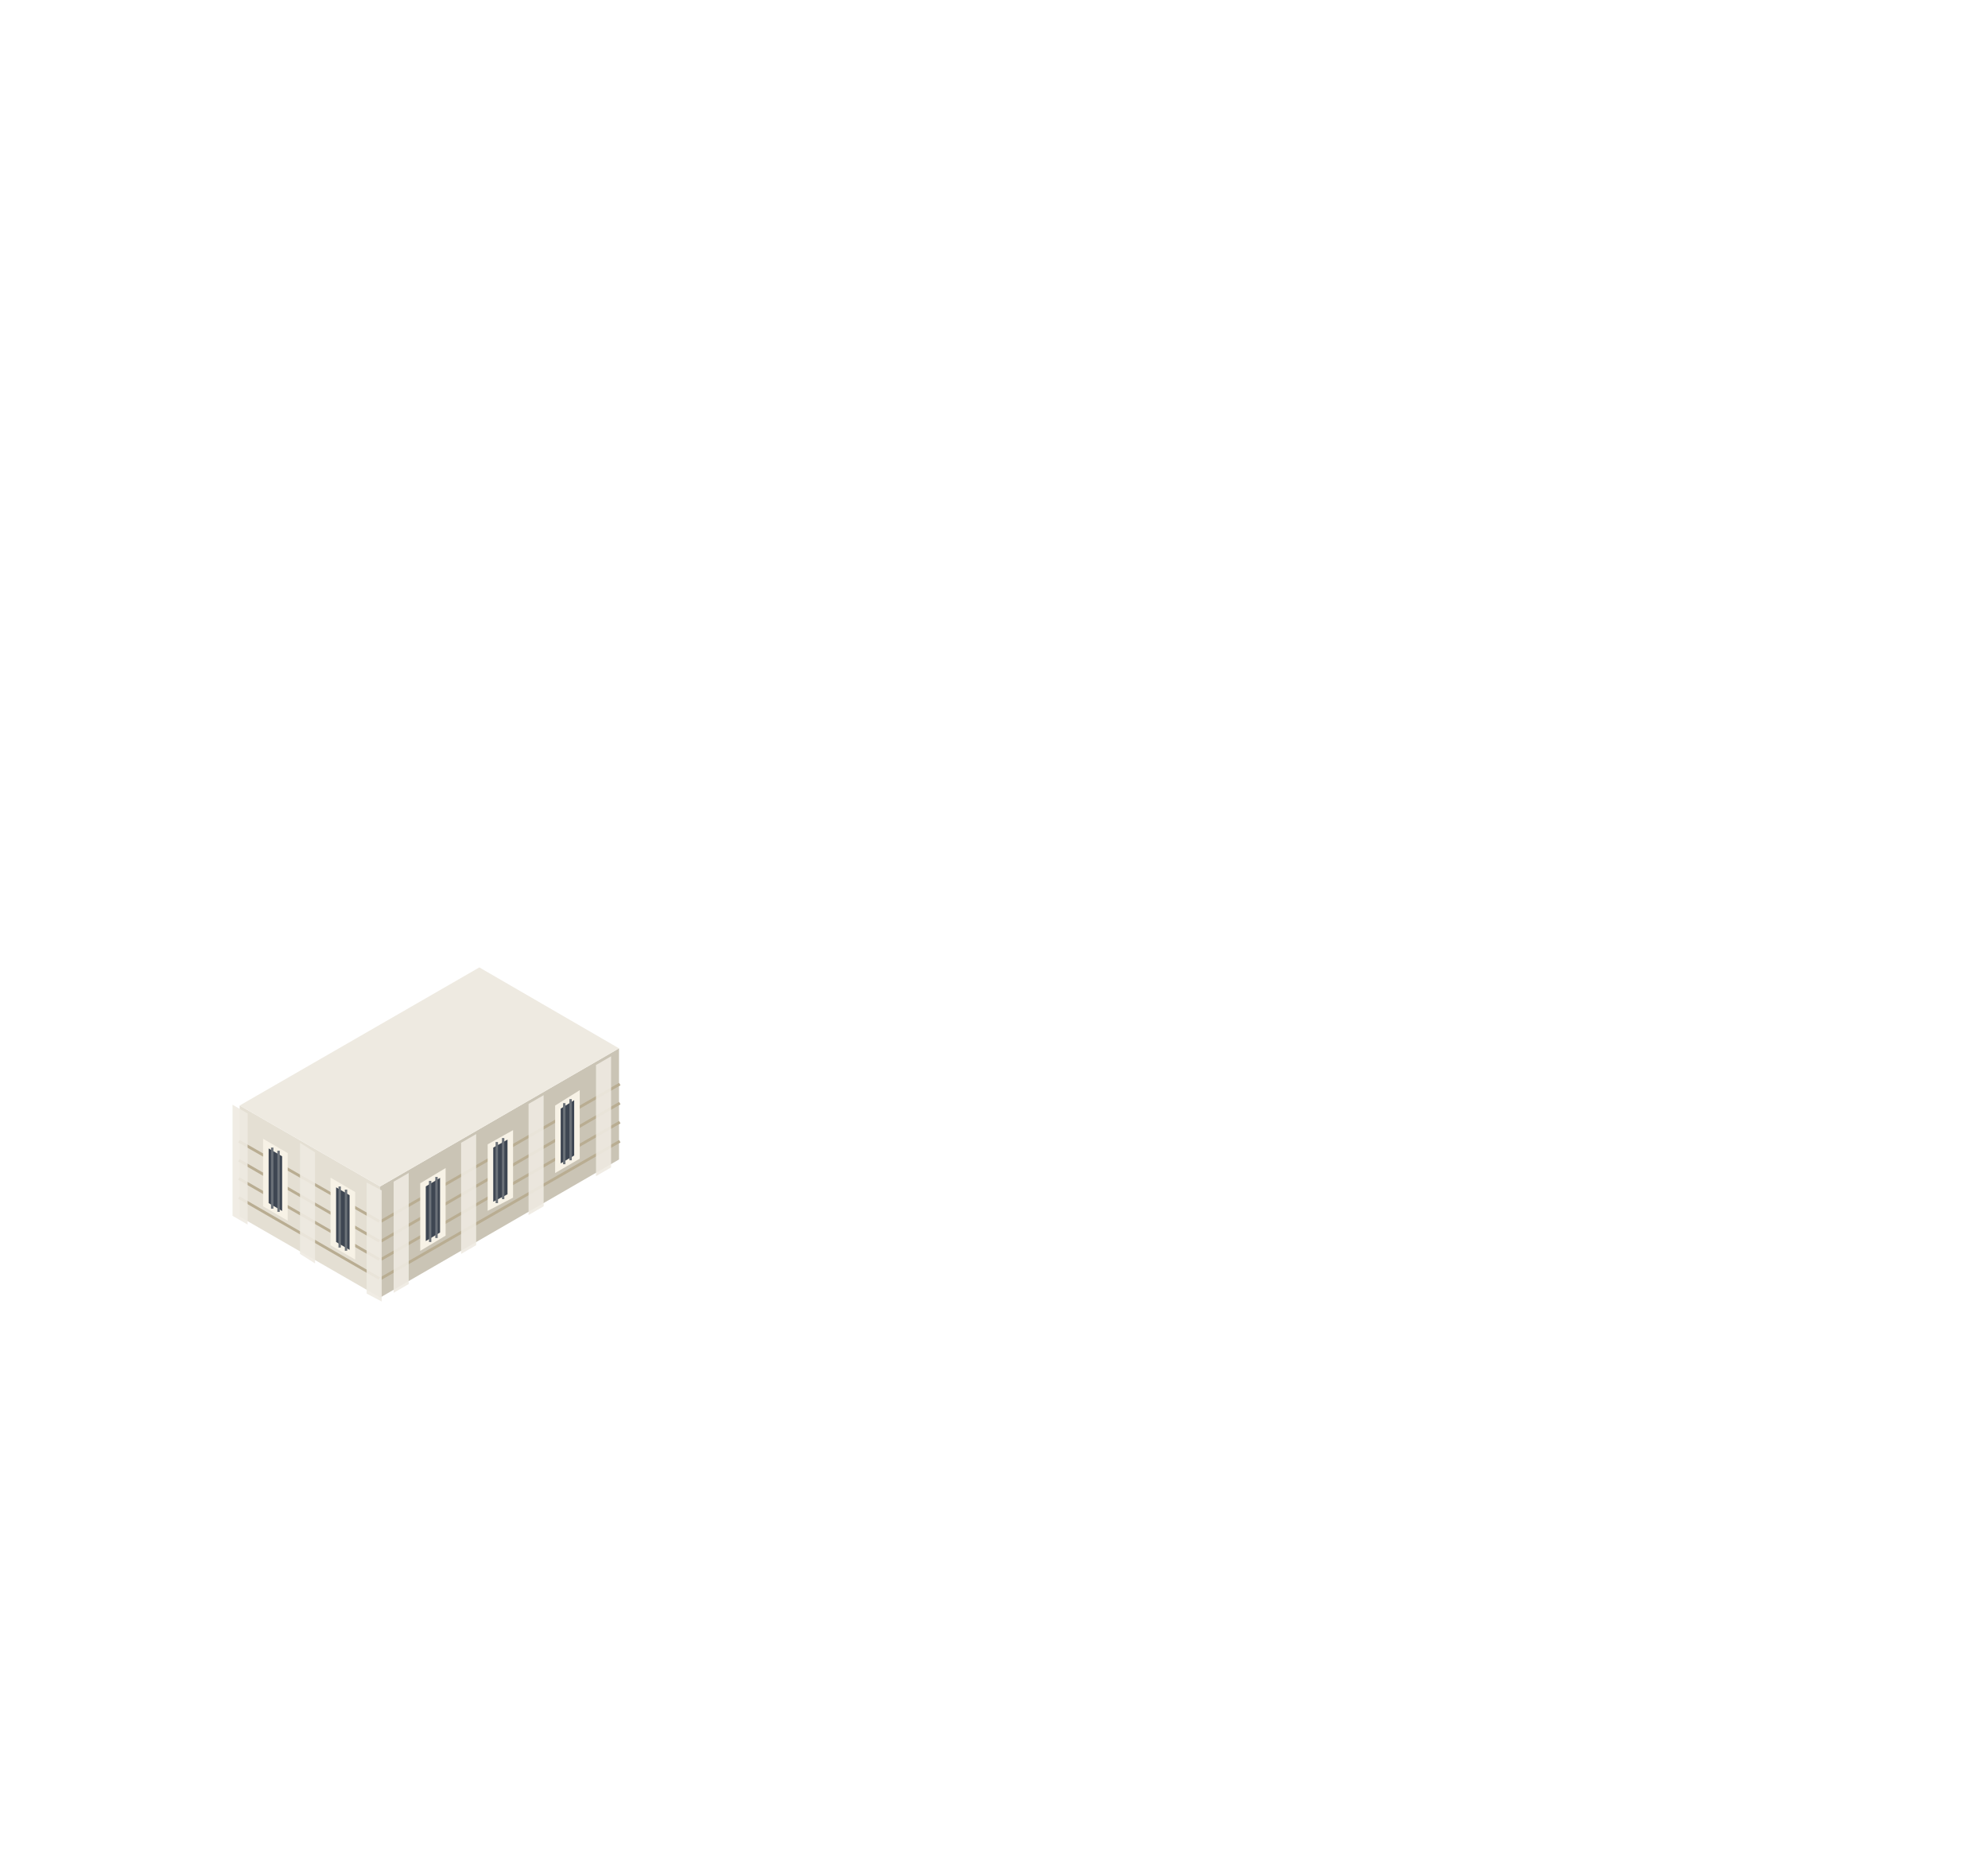
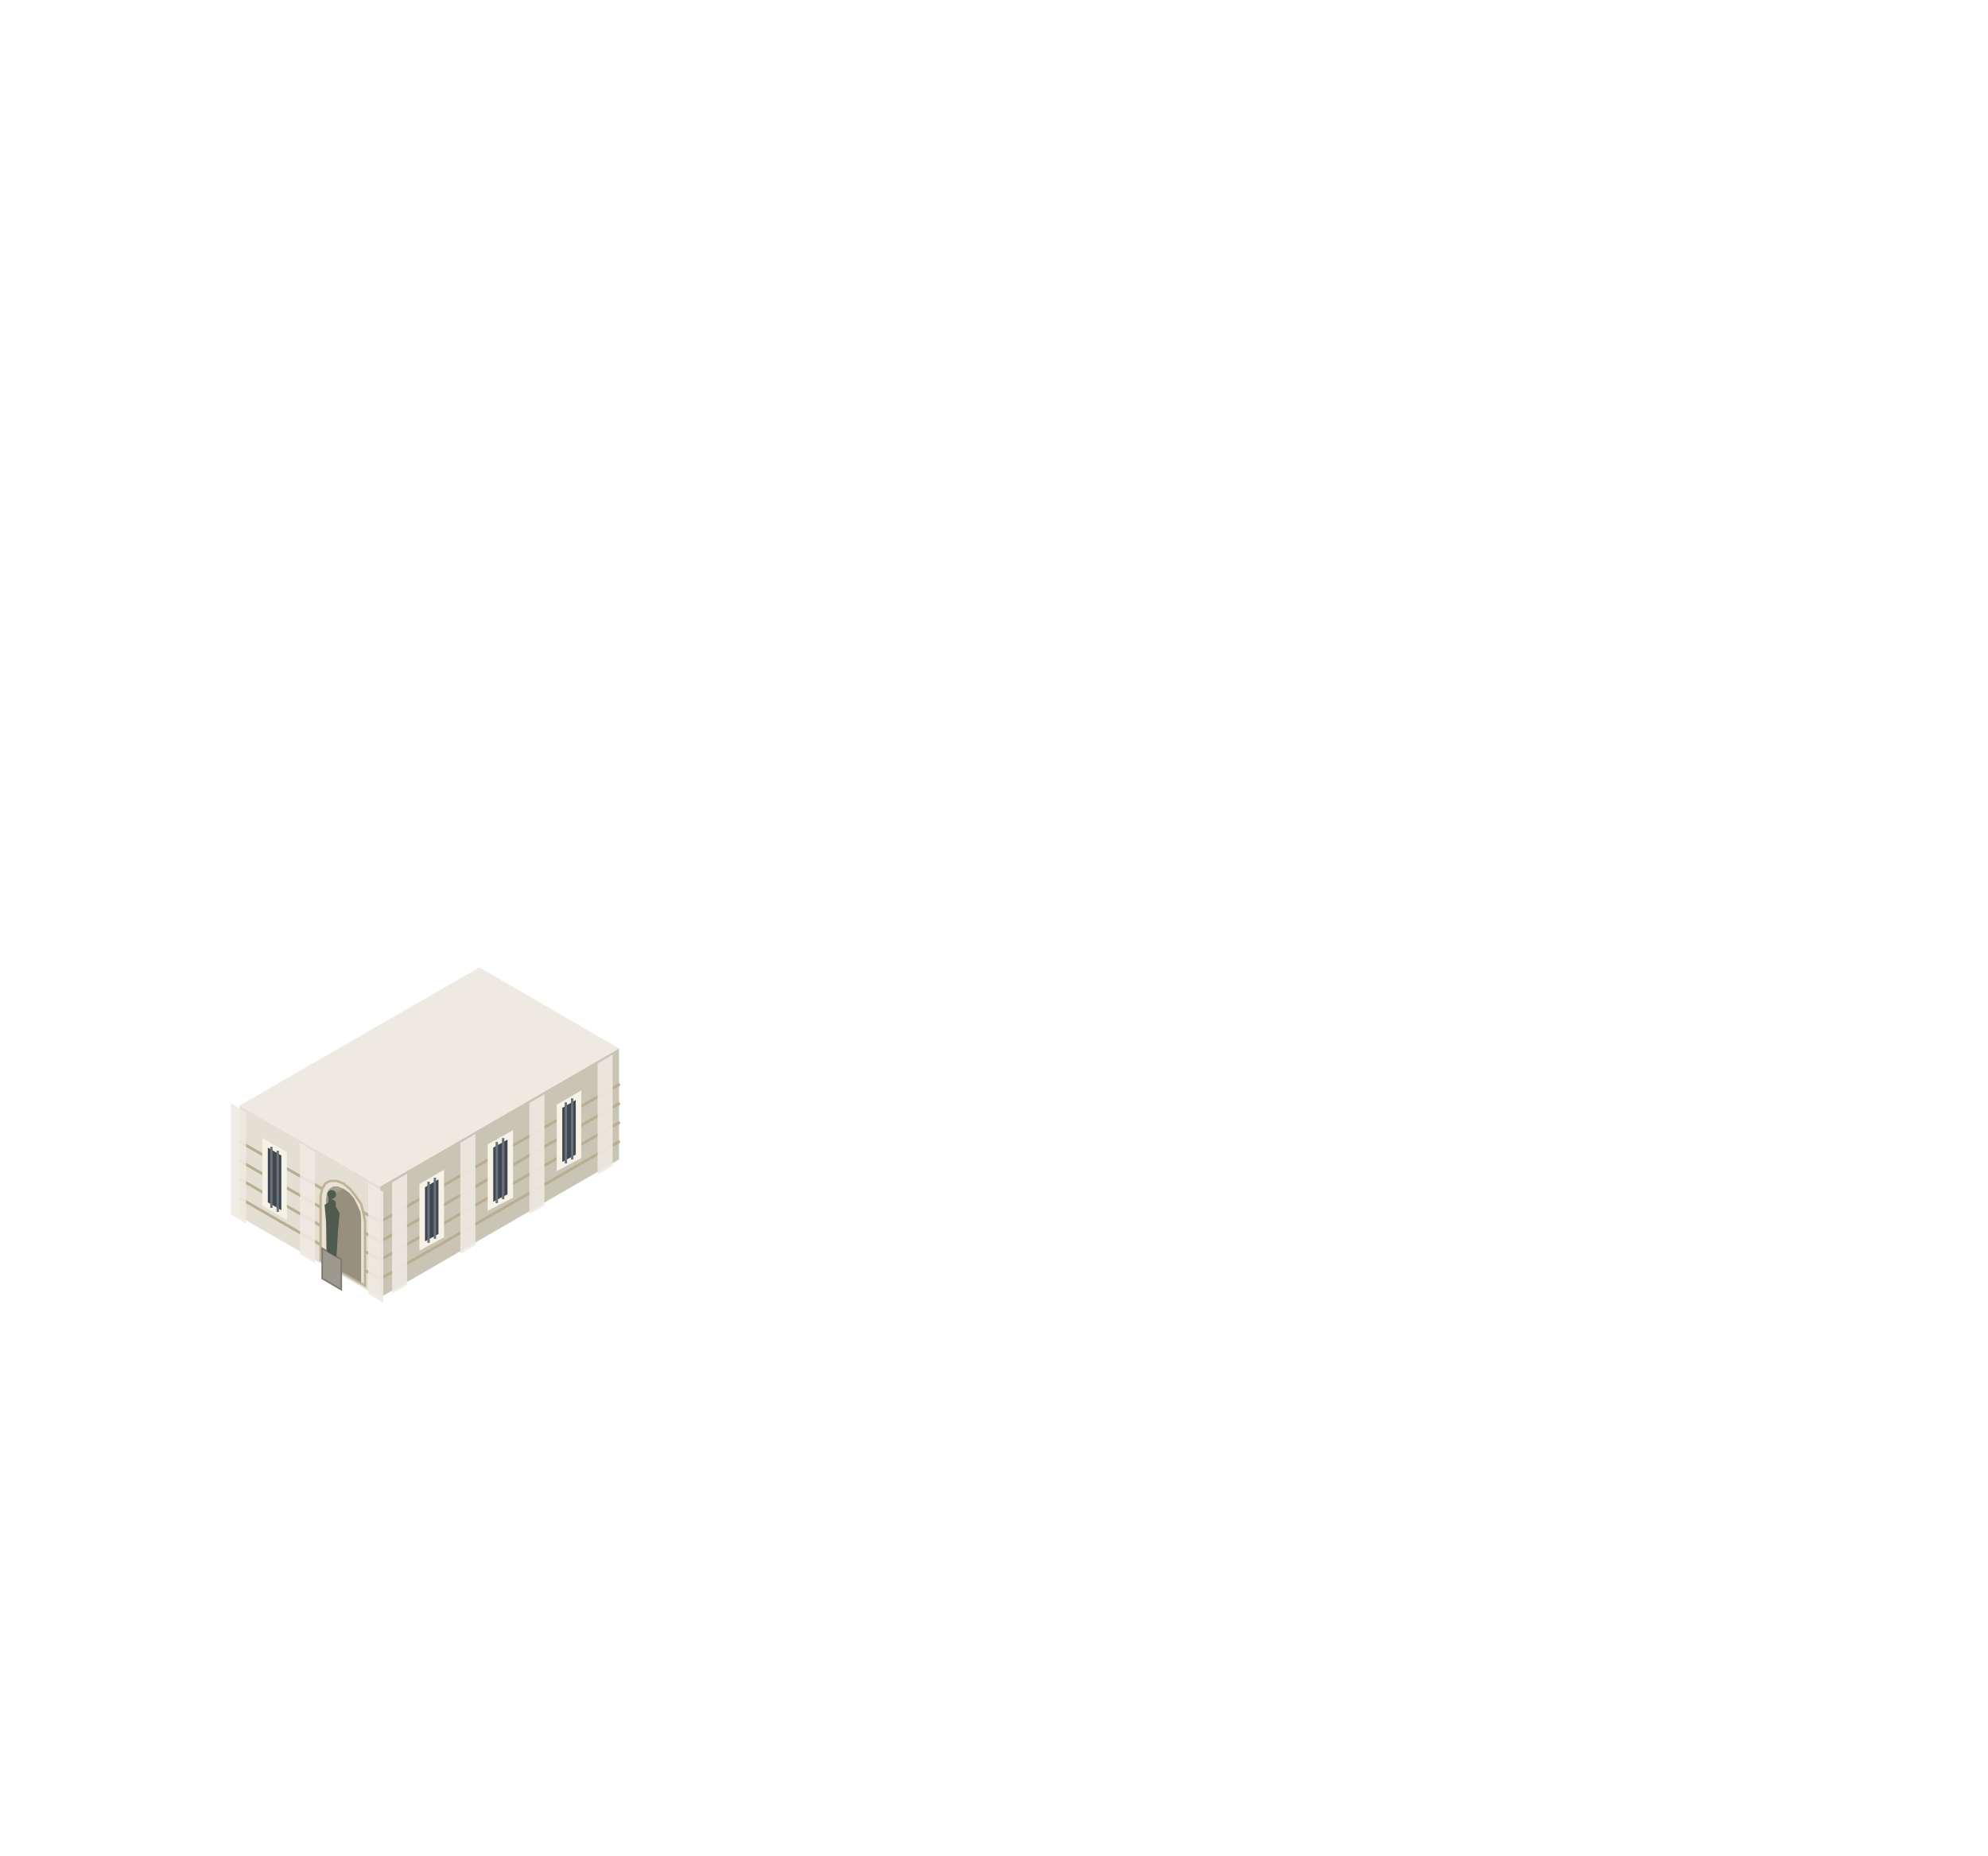
<svg xmlns="http://www.w3.org/2000/svg" viewBox="177.8 90.4 250.5 233.8" width="501" height="467.6">
  <defs>
    <linearGradient id="iso-glass-l" x1="0" y1="0" x2="0" y2="1">
      <stop offset="0" stop-color="#B9D2EA" />
      <stop offset="1" stop-color="#8FB1D4" />
    </linearGradient>
    <linearGradient id="iso-glass-r" x1="0" y1="0" x2="0" y2="1">
      <stop offset="0" stop-color="#7F9FC2" />
      <stop offset="1" stop-color="#617FA3" />
    </linearGradient>
  </defs>
  <polygon points="255.8,236.5 225.7,253.9 225.7,239.9 255.8,222.5" fill="#CAC4B5" />
  <path d="M255.9 234.2L225.8 251.5M255.9 231.8L225.8 249.1M255.9 229.4L225.8 246.8M255.9 227L225.8 244.3" stroke="#B9AD92" stroke-width="0.35" />
-   <polygon points="254.8,237.5 252.9,238.6 252.9,224.6 254.8,223.5" fill="#EEEAE1" opacity="0.9" />
-   <polygon points="246.3,242.4 244.4,243.5 244.4,229.5 246.3,228.4" fill="#EEEAE1" opacity="0.9" />
-   <polygon points="237.8,247.3 235.9,248.4 235.9,234.4 237.8,233.3" fill="#EEEAE1" opacity="0.9" />
-   <polygon points="229.3,252.2 227.4,253.3 227.4,239.3 229.3,238.2" fill="#EEEAE1" opacity="0.9" />
-   <polygon points="250.5,236.2 248.1,237.6 248.1,229.9 250.5,228.4" fill="#3E4652" stroke="#F7F2E6" stroke-width="0.7" />
-   <path d="M249.7 236.6V228.9M248.9 237.1V229.4" stroke="#6B7178" stroke-width="0.3" />
+   <polygon points="255,237.3 253.1,238.4 253.1,224.4 255,223.3" fill="#EEEAE1" opacity="0.9" />
+   <polygon points="246.4,242.3 244.5,243.4 244.5,229.4 246.4,228.3" fill="#EEEAE1" opacity="0.9" />
+   <polygon points="237.7,247.3 235.8,248.4 235.8,234.4 237.7,233.3" fill="#EEEAE1" opacity="0.9" />
+   <polygon points="229.1,252.3 227.2,253.4 227.2,239.4 229.1,238.3" fill="#EEEAE1" opacity="0.9" />
+   <polygon points="250.7,236.1 248.3,237.4 248.3,229.8 250.7,228.4" fill="#3E4652" stroke="#F7F2E6" stroke-width="0.7" />
+   <path d="M249.9 236.5V228.8M249.1 237V229.3" stroke="#6B7178" stroke-width="0.3" />
  <polygon points="242.1,241.1 239.6,242.4 239.6,234.8 242.1,233.4" fill="#3E4652" stroke="#F7F2E6" stroke-width="0.7" />
  <path d="M241.2 241.5V233.8M240.4 242V234.3" stroke="#6B7178" stroke-width="0.3" />
-   <polygon points="233.6,245.9 231.1,247.4 231.1,239.7 233.6,238.2" fill="#3E4652" stroke="#F7F2E6" stroke-width="0.7" />
-   <path d="M232.8 246.4V238.7M232 246.9V239.2" stroke="#6B7178" stroke-width="0.3" />
+   <polygon points="233.4,246.1 231,247.4 231,239.8 233.4,238.4" fill="#3E4652" stroke="#F7F2E6" stroke-width="0.7" />
+   <path d="M232.6 246.5V238.8M231.8 247V239.3" stroke="#6B7178" stroke-width="0.3" />
  <polygon points="225.7,253.9 208,243.7 208,229.7 225.7,239.9" fill="#E4DFD3" />
  <path d="M225.6 251.5L207.9 241.3M225.6 249.1L207.9 238.9M225.6 246.8L207.9 236.6M225.6 244.3L207.9 234.2" stroke="#B9AD92" stroke-width="0.35" />
-   <polygon points="225.9,254.4 224,253.4 224,239.4 225.9,240.4" fill="#EEEAE1" opacity="0.9" />
+   <polygon points="226.1,254.6 224.2,253.4 224.2,239.4 226.1,240.6" fill="#EEEAE1" opacity="0.9" />
  <polygon points="217.5,249.6 215.6,248.4 215.6,234.4 217.5,235.6" fill="#EEEAE1" opacity="0.9" />
-   <polygon points="209,244.7 207.1,243.6 207.1,229.6 209,230.7" fill="#EEEAE1" opacity="0.9" />
-   <polygon points="222.2,248.5 219.8,247.1 219.8,239.4 222.2,240.8" fill="#3E4652" stroke="#F7F2E6" stroke-width="0.7" />
-   <path d="M221.4 248V240.3M220.6 247.6V239.9" stroke="#6B7178" stroke-width="0.3" />
-   <polygon points="213.7,243.6 211.3,242.2 211.3,234.5 213.7,235.9" fill="#3E4652" stroke="#F7F2E6" stroke-width="0.7" />
-   <path d="M212.9 243.1V235.4M212.1 242.7V235" stroke="#6B7178" stroke-width="0.3" />
+   <polygon points="208.8,244.6 206.9,243.4 206.9,229.4 208.8,230.6" fill="#EEEAE1" opacity="0.9" />
+   <polygon points="223.8,252.4 218.2,249.2 218.2,241.1 218.4,240.2 218.8,239.5 219.4,239.2 220.2,239.2 221,239.5 221.9,240.2 222.6,241.1 223.3,242.1 223.6,243.3 223.8,244.3" fill="#E9E3D4" stroke="#BFB297" stroke-width="0.3" />
+   <polygon points="223.3,252 218.9,249.5 218.9,241.4 219,240.7 219.3,240.2 219.8,239.9 220.4,239.9 221.1,240.2 221.8,240.7 222.4,241.4 222.8,242.2 223.2,243.1 223.3,243.9" fill="#A69D8A" />
+   <polygon points="223.3,252 218.9,249.5 218.9,241.4 221.1,240.2 221.8,240.7 222.4,241.4 222.8,242.2 223.2,243.1 223.3,243.9" fill="#8F8673" opacity="0.6" />
+   <polygon points="220.8,252.9 218.4,251.5 218.4,247.7 220.8,249.1" fill="#9E998E" stroke="#7E796E" stroke-width="0.2" />
+   <polygon points="220.2,248.8 219,248.1 218.9,244.5 218.7,242.2 219.2,241.9 219.2,241.2 220.1,241.8 220.1,242.4 220.6,243.3 220.4,245.3" fill="#4F5B4F" />
+   <circle cx="219.6" cy="240.9" r="0.55" fill="#4F5B4F" />
+   <polygon points="213.6,243.5 211.2,242.1 211.2,234.4 213.6,235.8" fill="#3E4652" stroke="#F7F2E6" stroke-width="0.7" />
+   <path d="M212.8 243.1V235.4M212 242.6V234.9" stroke="#6B7178" stroke-width="0.3" />
  <polygon points="208,229.7 238.2,212.3 255.8,222.5 225.7,239.9" fill="#EEEAE1" />
</svg>
